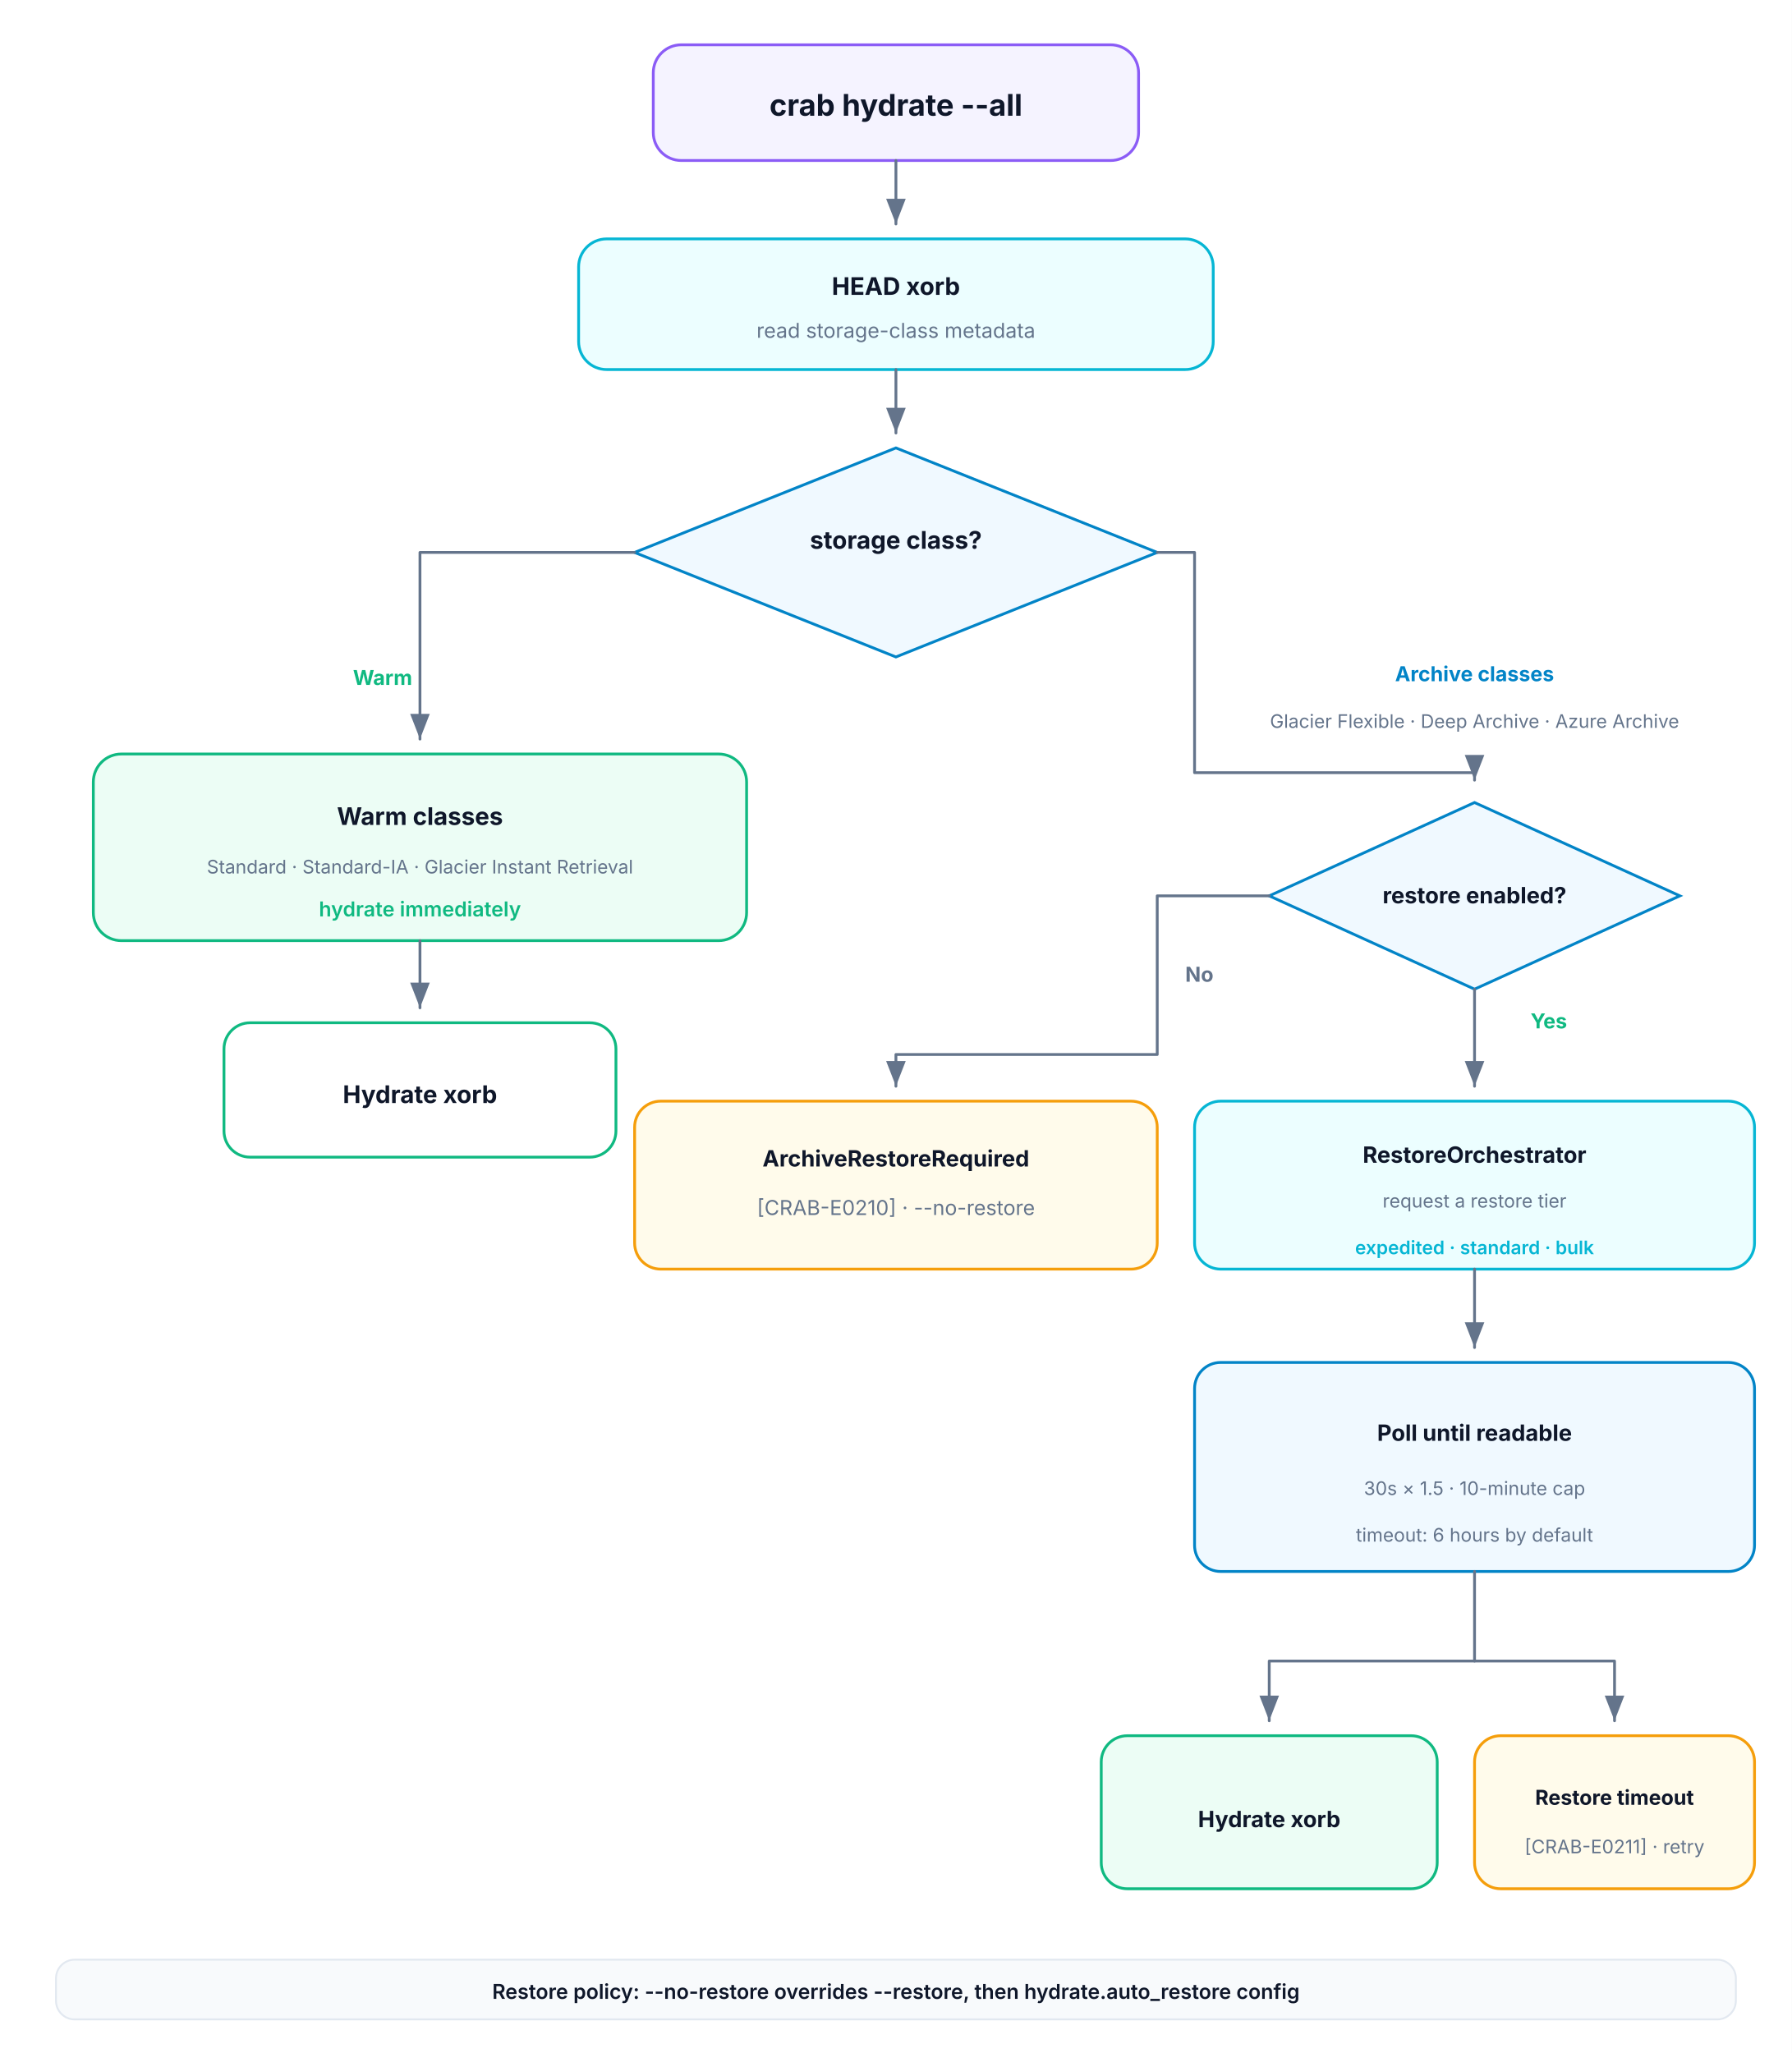
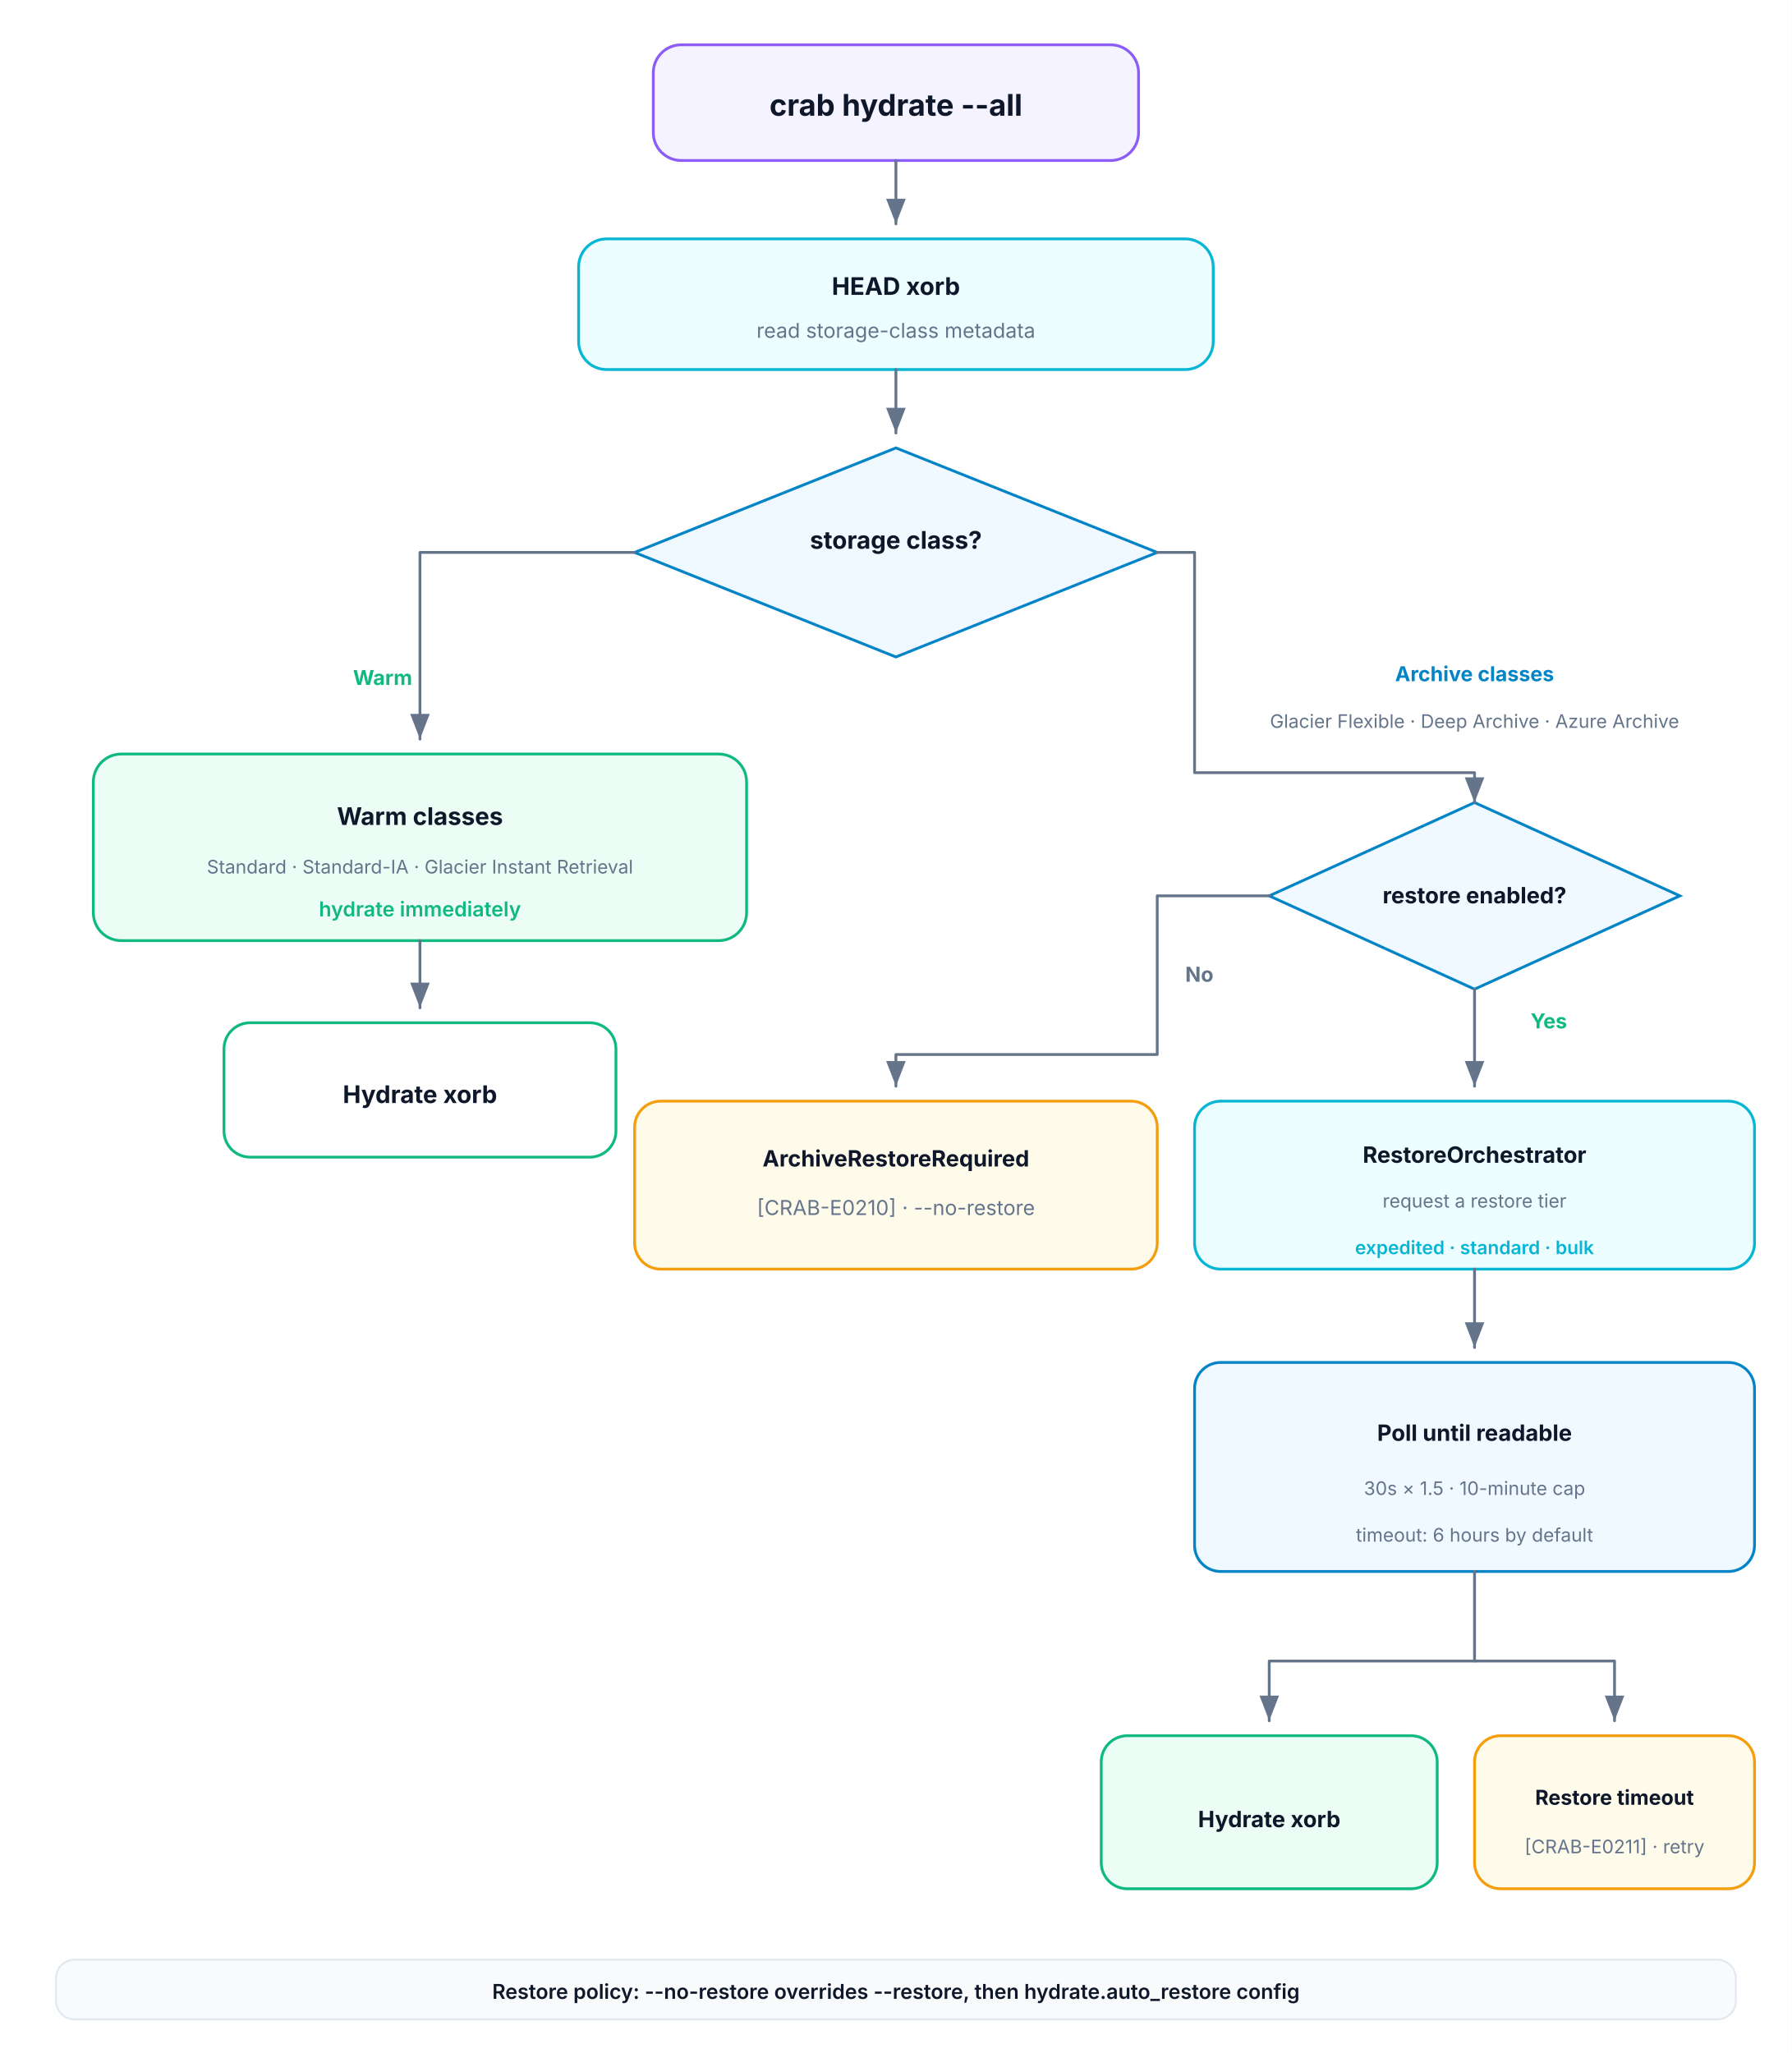
<svg xmlns="http://www.w3.org/2000/svg" viewBox="0 0 960 1100" width="960" height="1100" role="img" aria-labelledby="restore-title restore-desc">
  <defs>
    <marker id="arrowhead" markerWidth="9" markerHeight="7" refX="9" refY="3.5" orient="auto">
      <polygon points="0 0, 9 3.5, 0 7" fill="#64748B" />
    </marker>
  </defs>
  <rect width="960" height="1100" fill="#FFFFFF" />
  <g id="entry">
    <rect x="350" y="24" width="260" height="62" rx="15" fill="#F5F3FF" stroke="#8B5CF6" stroke-width="1.5" />
    <text x="480" y="62" text-anchor="middle" font-family="Inter, ui-sans-serif, system-ui, sans-serif" font-size="16" font-weight="700" fill="#0F172A">crab hydrate --all</text>
    <rect x="310" y="128" width="340" height="70" rx="15" fill="#ECFEFF" stroke="#06B6D4" stroke-width="1.5" />
    <text x="480" y="158" text-anchor="middle" font-family="Inter, ui-sans-serif, system-ui, sans-serif" font-size="13" font-weight="700" fill="#0F172A">HEAD xorb</text>
    <text x="480" y="181" text-anchor="middle" font-family="Inter, ui-sans-serif, system-ui, sans-serif" font-size="11" fill="#64748B">read storage-class metadata</text>
    <polygon points="480,240 620,296 480,352 340,296" fill="#F0F9FF" stroke="#0284C7" stroke-width="1.5" />
    <text x="480" y="294" text-anchor="middle" font-family="Inter, ui-sans-serif, system-ui, sans-serif" font-size="13" font-weight="700" fill="#0F172A">storage class?</text>
  </g>
  <g id="warm-path">
    <text x="205" y="367" text-anchor="middle" font-family="Inter, ui-sans-serif, system-ui, sans-serif" font-size="11" font-weight="700" fill="#10B981">Warm</text>
    <rect x="50" y="404" width="350" height="100" rx="15" fill="#ECFDF5" stroke="#10B981" stroke-width="1.5" />
    <text x="225" y="442" text-anchor="middle" font-family="Inter, ui-sans-serif, system-ui, sans-serif" font-size="13" font-weight="700" fill="#0F172A">Warm classes</text>
    <text x="225" y="468" text-anchor="middle" font-family="Inter, ui-sans-serif, system-ui, sans-serif" font-size="10" fill="#64748B">Standard · Standard-IA · Glacier Instant Retrieval</text>
    <text x="225" y="491" text-anchor="middle" font-family="Inter, ui-sans-serif, system-ui, sans-serif" font-size="11" font-weight="600" fill="#10B981">hydrate immediately</text>
    <rect x="120" y="548" width="210" height="72" rx="14" fill="#FFFFFF" stroke="#10B981" stroke-width="1.5" />
    <text x="225" y="591" text-anchor="middle" font-family="Inter, ui-sans-serif, system-ui, sans-serif" font-size="13" font-weight="700" fill="#0F172A">Hydrate xorb</text>
  </g>
  <g id="archive-path">
    <text x="790" y="365" text-anchor="middle" font-family="Inter, ui-sans-serif, system-ui, sans-serif" font-size="11" font-weight="700" fill="#0284C7">Archive classes</text>
    <text x="790" y="390" text-anchor="middle" font-family="Inter, ui-sans-serif, system-ui, sans-serif" font-size="10" fill="#64748B">Glacier Flexible · Deep Archive · Azure Archive</text>
    <polygon points="790,430 900,480 790,530 680,480" fill="#F0F9FF" stroke="#0284C7" stroke-width="1.5" />
    <text x="790" y="484" text-anchor="middle" font-family="Inter, ui-sans-serif, system-ui, sans-serif" font-size="12" font-weight="700" fill="#0F172A">restore enabled?</text>
    <rect x="340" y="590" width="280" height="90" rx="14" fill="#FFFBEB" stroke="#F59E0B" stroke-width="1.5" />
    <text x="480" y="625" text-anchor="middle" font-family="Inter, ui-sans-serif, system-ui, sans-serif" font-size="12" font-weight="700" fill="#0F172A">ArchiveRestoreRequired</text>
    <text x="480" y="651" text-anchor="middle" font-family="Inter, ui-sans-serif, system-ui, sans-serif" font-size="11" fill="#64748B">[CRAB-E0210] · --no-restore</text>
    <rect x="640" y="590" width="300" height="90" rx="14" fill="#ECFEFF" stroke="#06B6D4" stroke-width="1.5" />
    <text x="790" y="623" text-anchor="middle" font-family="Inter, ui-sans-serif, system-ui, sans-serif" font-size="12" font-weight="700" fill="#0F172A">RestoreOrchestrator</text>
    <text x="790" y="647" text-anchor="middle" font-family="Inter, ui-sans-serif, system-ui, sans-serif" font-size="10" fill="#64748B">request a restore tier</text>
    <text x="790" y="672" text-anchor="middle" font-family="Inter, ui-sans-serif, system-ui, sans-serif" font-size="10" font-weight="600" fill="#06B6D4">expedited · standard · bulk</text>
    <rect x="640" y="730" width="300" height="112" rx="14" fill="#F0F9FF" stroke="#0284C7" stroke-width="1.5" />
    <text x="790" y="772" text-anchor="middle" font-family="Inter, ui-sans-serif, system-ui, sans-serif" font-size="12" font-weight="700" fill="#0F172A">Poll until readable</text>
    <text x="790" y="801" text-anchor="middle" font-family="Inter, ui-sans-serif, system-ui, sans-serif" font-size="10" fill="#64748B">30s × 1.5 · 10-minute cap</text>
    <text x="790" y="826" text-anchor="middle" font-family="Inter, ui-sans-serif, system-ui, sans-serif" font-size="10" fill="#64748B">timeout: 6 hours by default</text>
    <rect x="590" y="930" width="180" height="82" rx="14" fill="#ECFDF5" stroke="#10B981" stroke-width="1.5" />
    <text x="680" y="979" text-anchor="middle" font-family="Inter, ui-sans-serif, system-ui, sans-serif" font-size="12" font-weight="700" fill="#0F172A">Hydrate xorb</text>
    <rect x="790" y="930" width="150" height="82" rx="14" fill="#FFFBEB" stroke="#F59E0B" stroke-width="1.5" />
    <text x="865" y="967" text-anchor="middle" font-family="Inter, ui-sans-serif, system-ui, sans-serif" font-size="11" font-weight="700" fill="#0F172A">Restore timeout</text>
    <text x="865" y="993" text-anchor="middle" font-family="Inter, ui-sans-serif, system-ui, sans-serif" font-size="10" fill="#64748B">[CRAB-E0211] · retry</text>
  </g>
  <g id="connections" fill="none" stroke="#64748B" stroke-width="1.5" stroke-linecap="round" stroke-linejoin="round">
    <line x1="480" y1="86" x2="480" y2="120" marker-end="url(#arrowhead)" />
    <line x1="480" y1="198" x2="480" y2="232" marker-end="url(#arrowhead)" />
    <path d="M 340 296 H 225 V 396" marker-end="url(#arrowhead)" />
    <line x1="225" y1="504" x2="225" y2="540" marker-end="url(#arrowhead)" />
-     <path d="M 620 296 H 640 V 414 H 790 V 418" marker-end="url(#arrowhead)" />
+     <path d="M 620 296 H 640 V 414 H 790 V 430" marker-end="url(#arrowhead)" />
    <path d="M 680 480 H 620 V 565 H 480 V 582" marker-end="url(#arrowhead)" />
    <line x1="790" y1="530" x2="790" y2="582" marker-end="url(#arrowhead)" />
    <line x1="790" y1="680" x2="790" y2="722" marker-end="url(#arrowhead)" />
    <path d="M 790 842 V 890 H 680 V 922" marker-end="url(#arrowhead)" />
    <path d="M 790 890 H 865 V 922" marker-end="url(#arrowhead)" />
  </g>
  <g id="branch-labels" font-family="Inter, ui-sans-serif, system-ui, sans-serif" font-size="11" font-weight="700" fill="#64748B">
    <text x="635" y="526">No</text>
    <text x="820" y="551" fill="#10B981">Yes</text>
  </g>
  <rect x="30" y="1050" width="900" height="32" rx="10" fill="#F8FAFC" stroke="#E2E8F0" stroke-width="1" />
  <text x="480" y="1071" text-anchor="middle" font-family="Inter, ui-sans-serif, system-ui, sans-serif" font-size="11" font-weight="600" fill="#0F172A">Restore policy: --no-restore overrides --restore, then hydrate.auto_restore config</text>
</svg>
